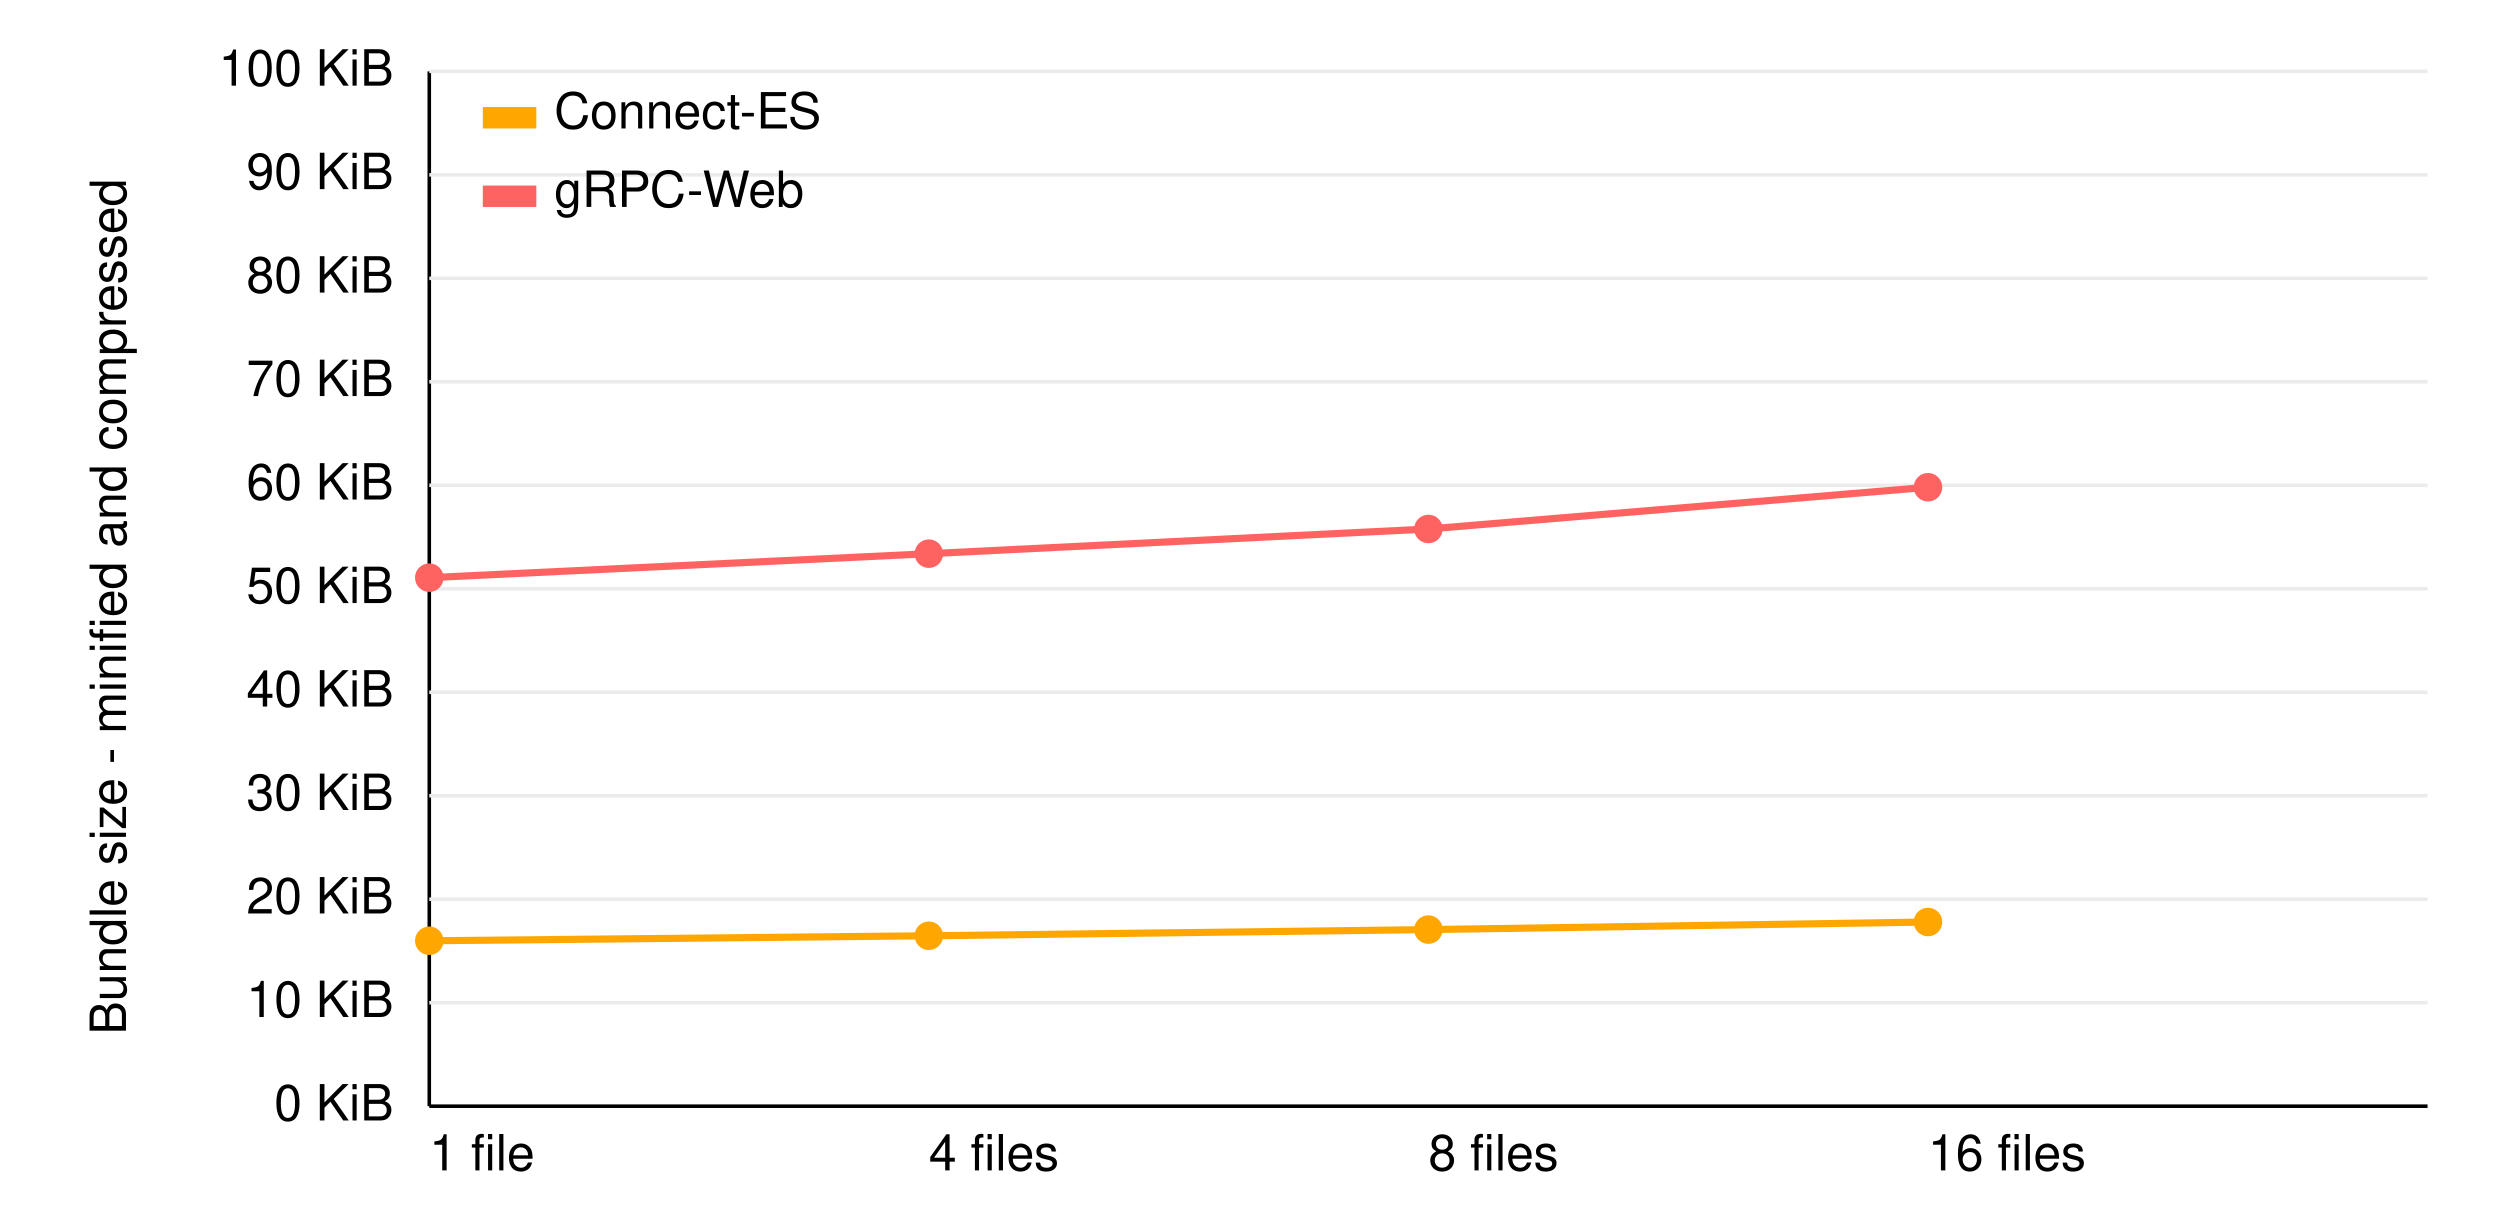
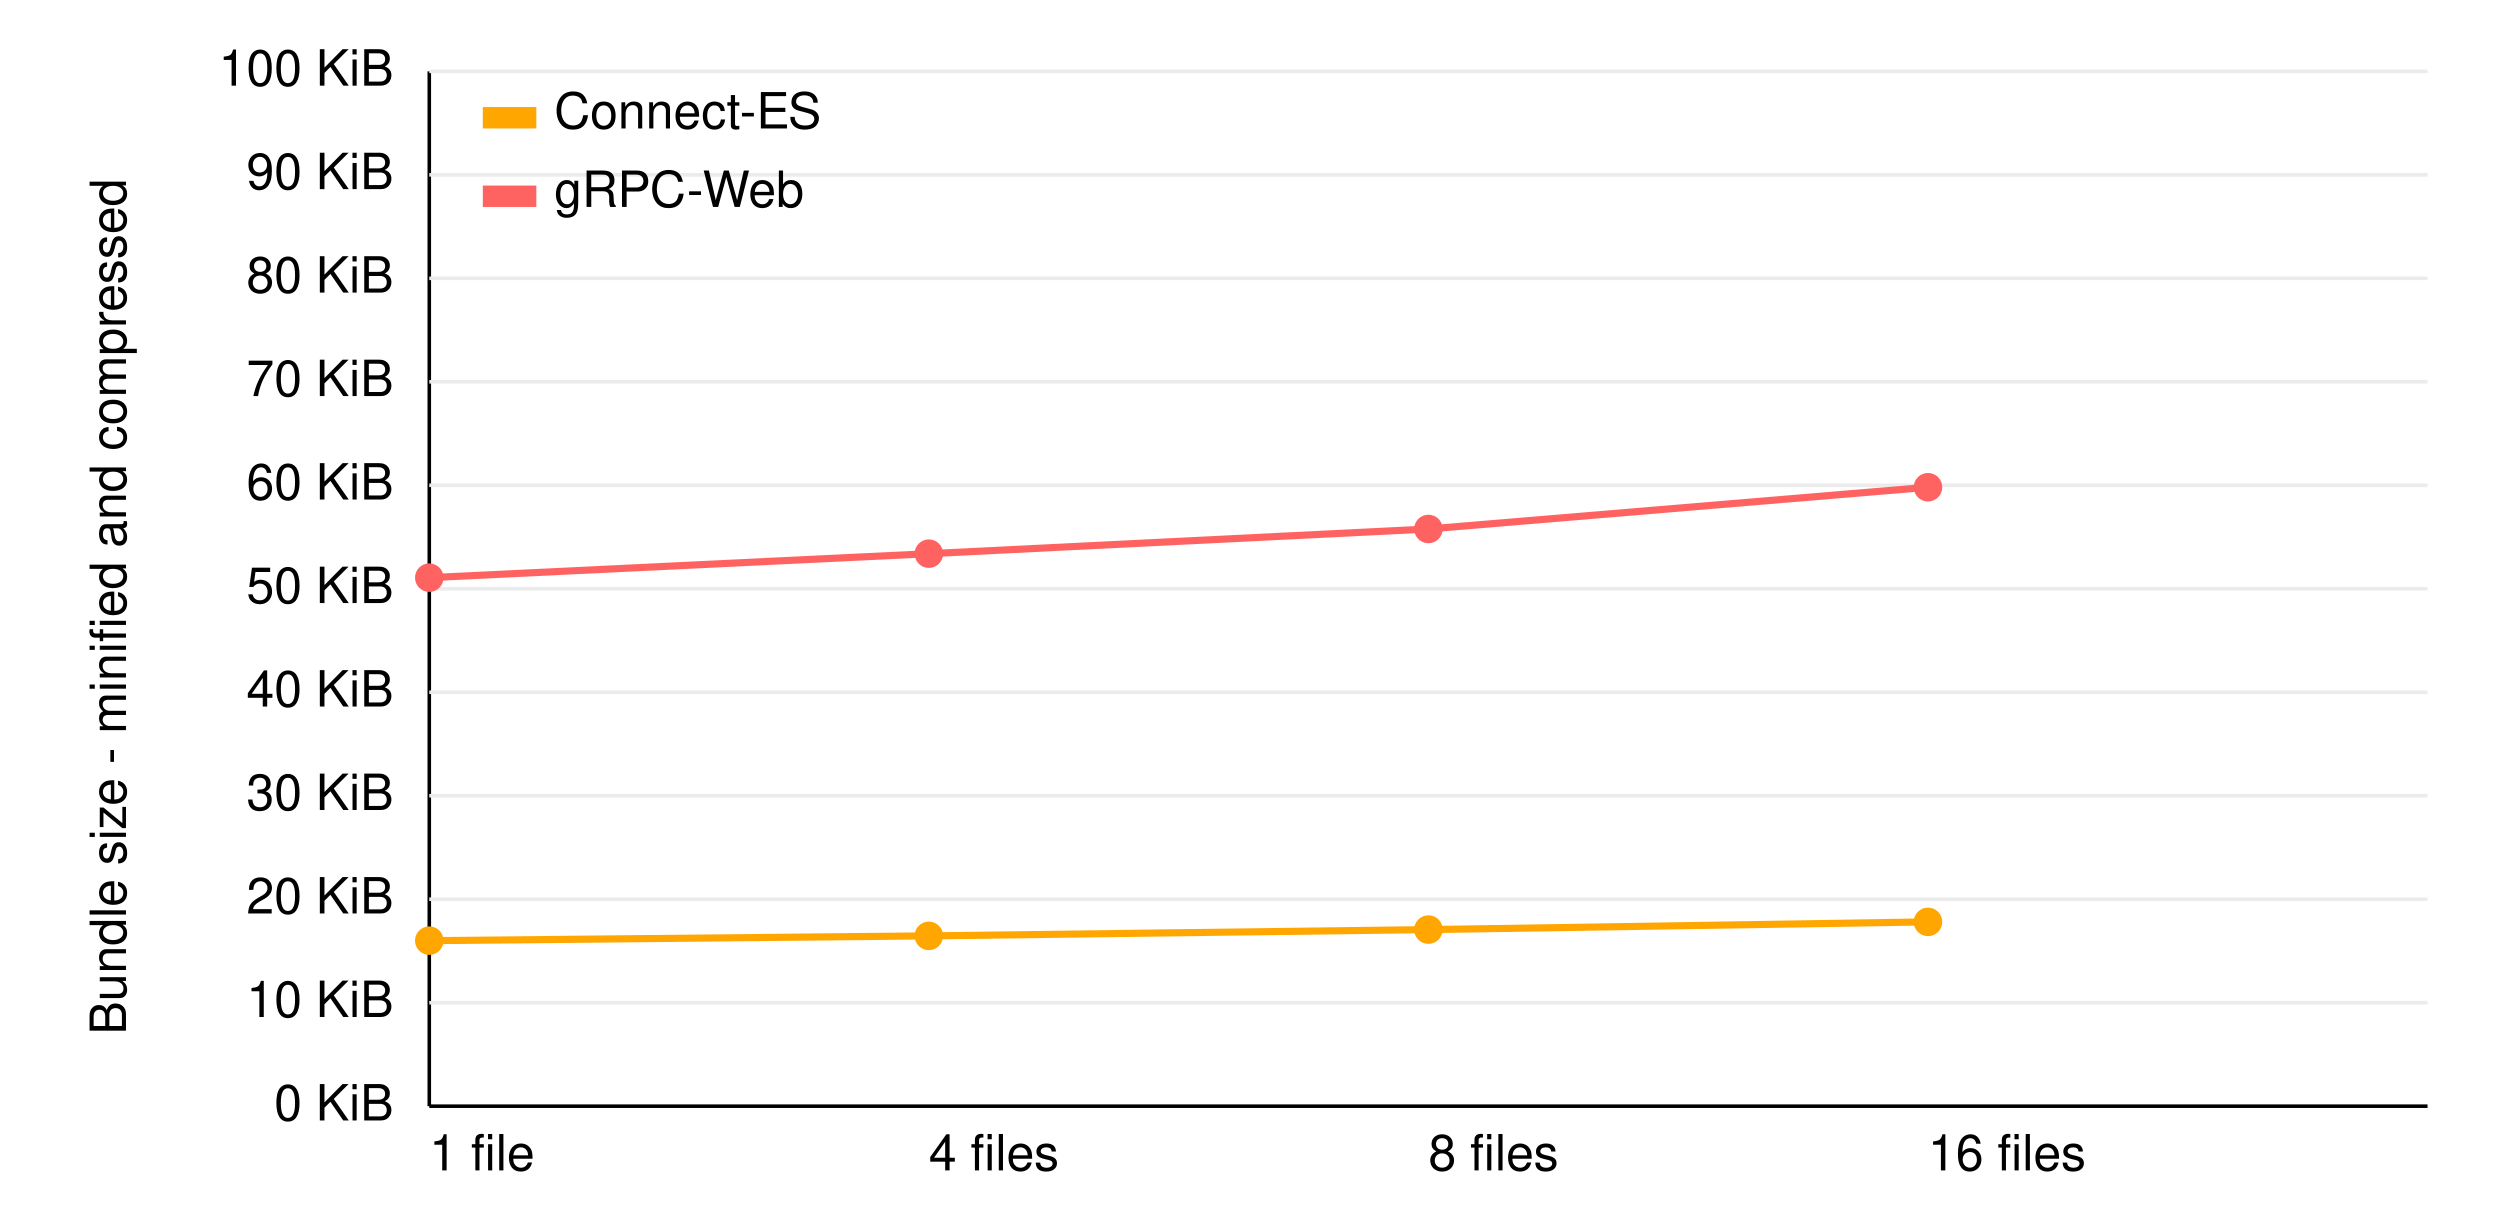
<svg xmlns="http://www.w3.org/2000/svg" version="1.1" width="680px" height="330px" viewBox="0 0 680 340" class="chart">
  <style>
      
      text {
        font: 14px Verdana, Helvetica, Arial, sans-serif;
      }
      
    </style>
  <g transform="translate(110,310)">
    <line y1="0" x2="560" stroke="black" />
    <text x="0" y="18" text-anchor="start">1 file</text>
    <text x="140" y="18" text-anchor="start">4 files</text>
    <text x="280" y="18" text-anchor="start">8 files</text>
    <text x="420" y="18" text-anchor="start">16 files</text>
  </g>
  <g transform="translate(110, 20)">
    <line x1="0" x2="0" y1="0" y2="290" stroke="black" />
    <g transform="rotate(-90), translate(-150,-85)">
      <text text-anchor="middle">Bundle size - minified and compressed</text>
    </g>
    <text x="-10" y="4" text-anchor="end">100 KiB</text>
    <line x1="0" x2="560" y1="0" y2="0" stroke="#ebebeb" />
    <text x="-10" y="33" text-anchor="end">90 KiB</text>
    <line x1="0" x2="560" y1="29" y2="29" stroke="#ebebeb" />
    <text x="-10" y="62" text-anchor="end">80 KiB</text>
    <line x1="0" x2="560" y1="58" y2="58" stroke="#ebebeb" />
    <text x="-10" y="91" text-anchor="end">70 KiB</text>
    <line x1="0" x2="560" y1="87" y2="87" stroke="#ebebeb" />
    <text x="-10" y="120" text-anchor="end">60 KiB</text>
    <line x1="0" x2="560" y1="116" y2="116" stroke="#ebebeb" />
    <text x="-10" y="149" text-anchor="end">50 KiB</text>
    <line x1="0" x2="560" y1="145" y2="145" stroke="#ebebeb" />
    <text x="-10" y="178" text-anchor="end">40 KiB</text>
    <line x1="0" x2="560" y1="174" y2="174" stroke="#ebebeb" />
    <text x="-10" y="207" text-anchor="end">30 KiB</text>
    <line x1="0" x2="560" y1="203" y2="203" stroke="#ebebeb" />
    <text x="-10" y="236" text-anchor="end">20 KiB</text>
    <line x1="0" x2="560" y1="232" y2="232" stroke="#ebebeb" />
    <text x="-10" y="265" text-anchor="end">10 KiB</text>
    <line x1="0" x2="560" y1="261" y2="261" stroke="#ebebeb" />
    <text x="-10" y="294" text-anchor="end">0 KiB</text>
  </g>
  <g transform="translate(110, 20)">
-     <polyline fill="none" stroke="#ffa600" stroke-width="2" points="0,243.642 140,242.243 280,240.51 420,238.386">
+     <polyline fill="none" stroke="#ffa600" stroke-width="2" points="0,243.611 140,242.275 280,240.51 420,238.352">
    </polyline>
-     <circle cx="0" cy="243.642" r="4" fill="#ffa600" />
-     <circle cx="140" cy="242.243" r="4" fill="#ffa600" />
+     <circle cx="0" cy="243.611" r="4" fill="#ffa600" />
+     <circle cx="140" cy="242.275" r="4" fill="#ffa600" />
    <circle cx="280" cy="240.51" r="4" fill="#ffa600" />
-     <circle cx="420" cy="238.386" r="4" fill="#ffa600" />
+     <circle cx="420" cy="238.352" r="4" fill="#ffa600" />
  </g>
  <g transform="translate(110, 20)">
    <polyline fill="none" stroke="#ff6361" stroke-width="2" points="0,141.885 140,135.164 280,128.24 420,116.544">
    </polyline>
    <circle cx="0" cy="141.885" r="4" fill="#ff6361" />
    <circle cx="140" cy="135.164" r="4" fill="#ff6361" />
    <circle cx="280" cy="128.24" r="4" fill="#ff6361" />
    <circle cx="420" cy="116.544" r="4" fill="#ff6361" />
  </g>
  <g transform="translate(125, 30)">
    <g transform="translate(0, 0)">
      <rect width="15" height="6" fill="#ffa600" />
      <text x="20" y="6">Connect-ES</text>
    </g>
    <g transform="translate(0, 22)">
      <rect width="15" height="6" fill="#ff6361" />
      <text x="20" y="6">gRPC-Web</text>
    </g>
  </g>
</svg>
